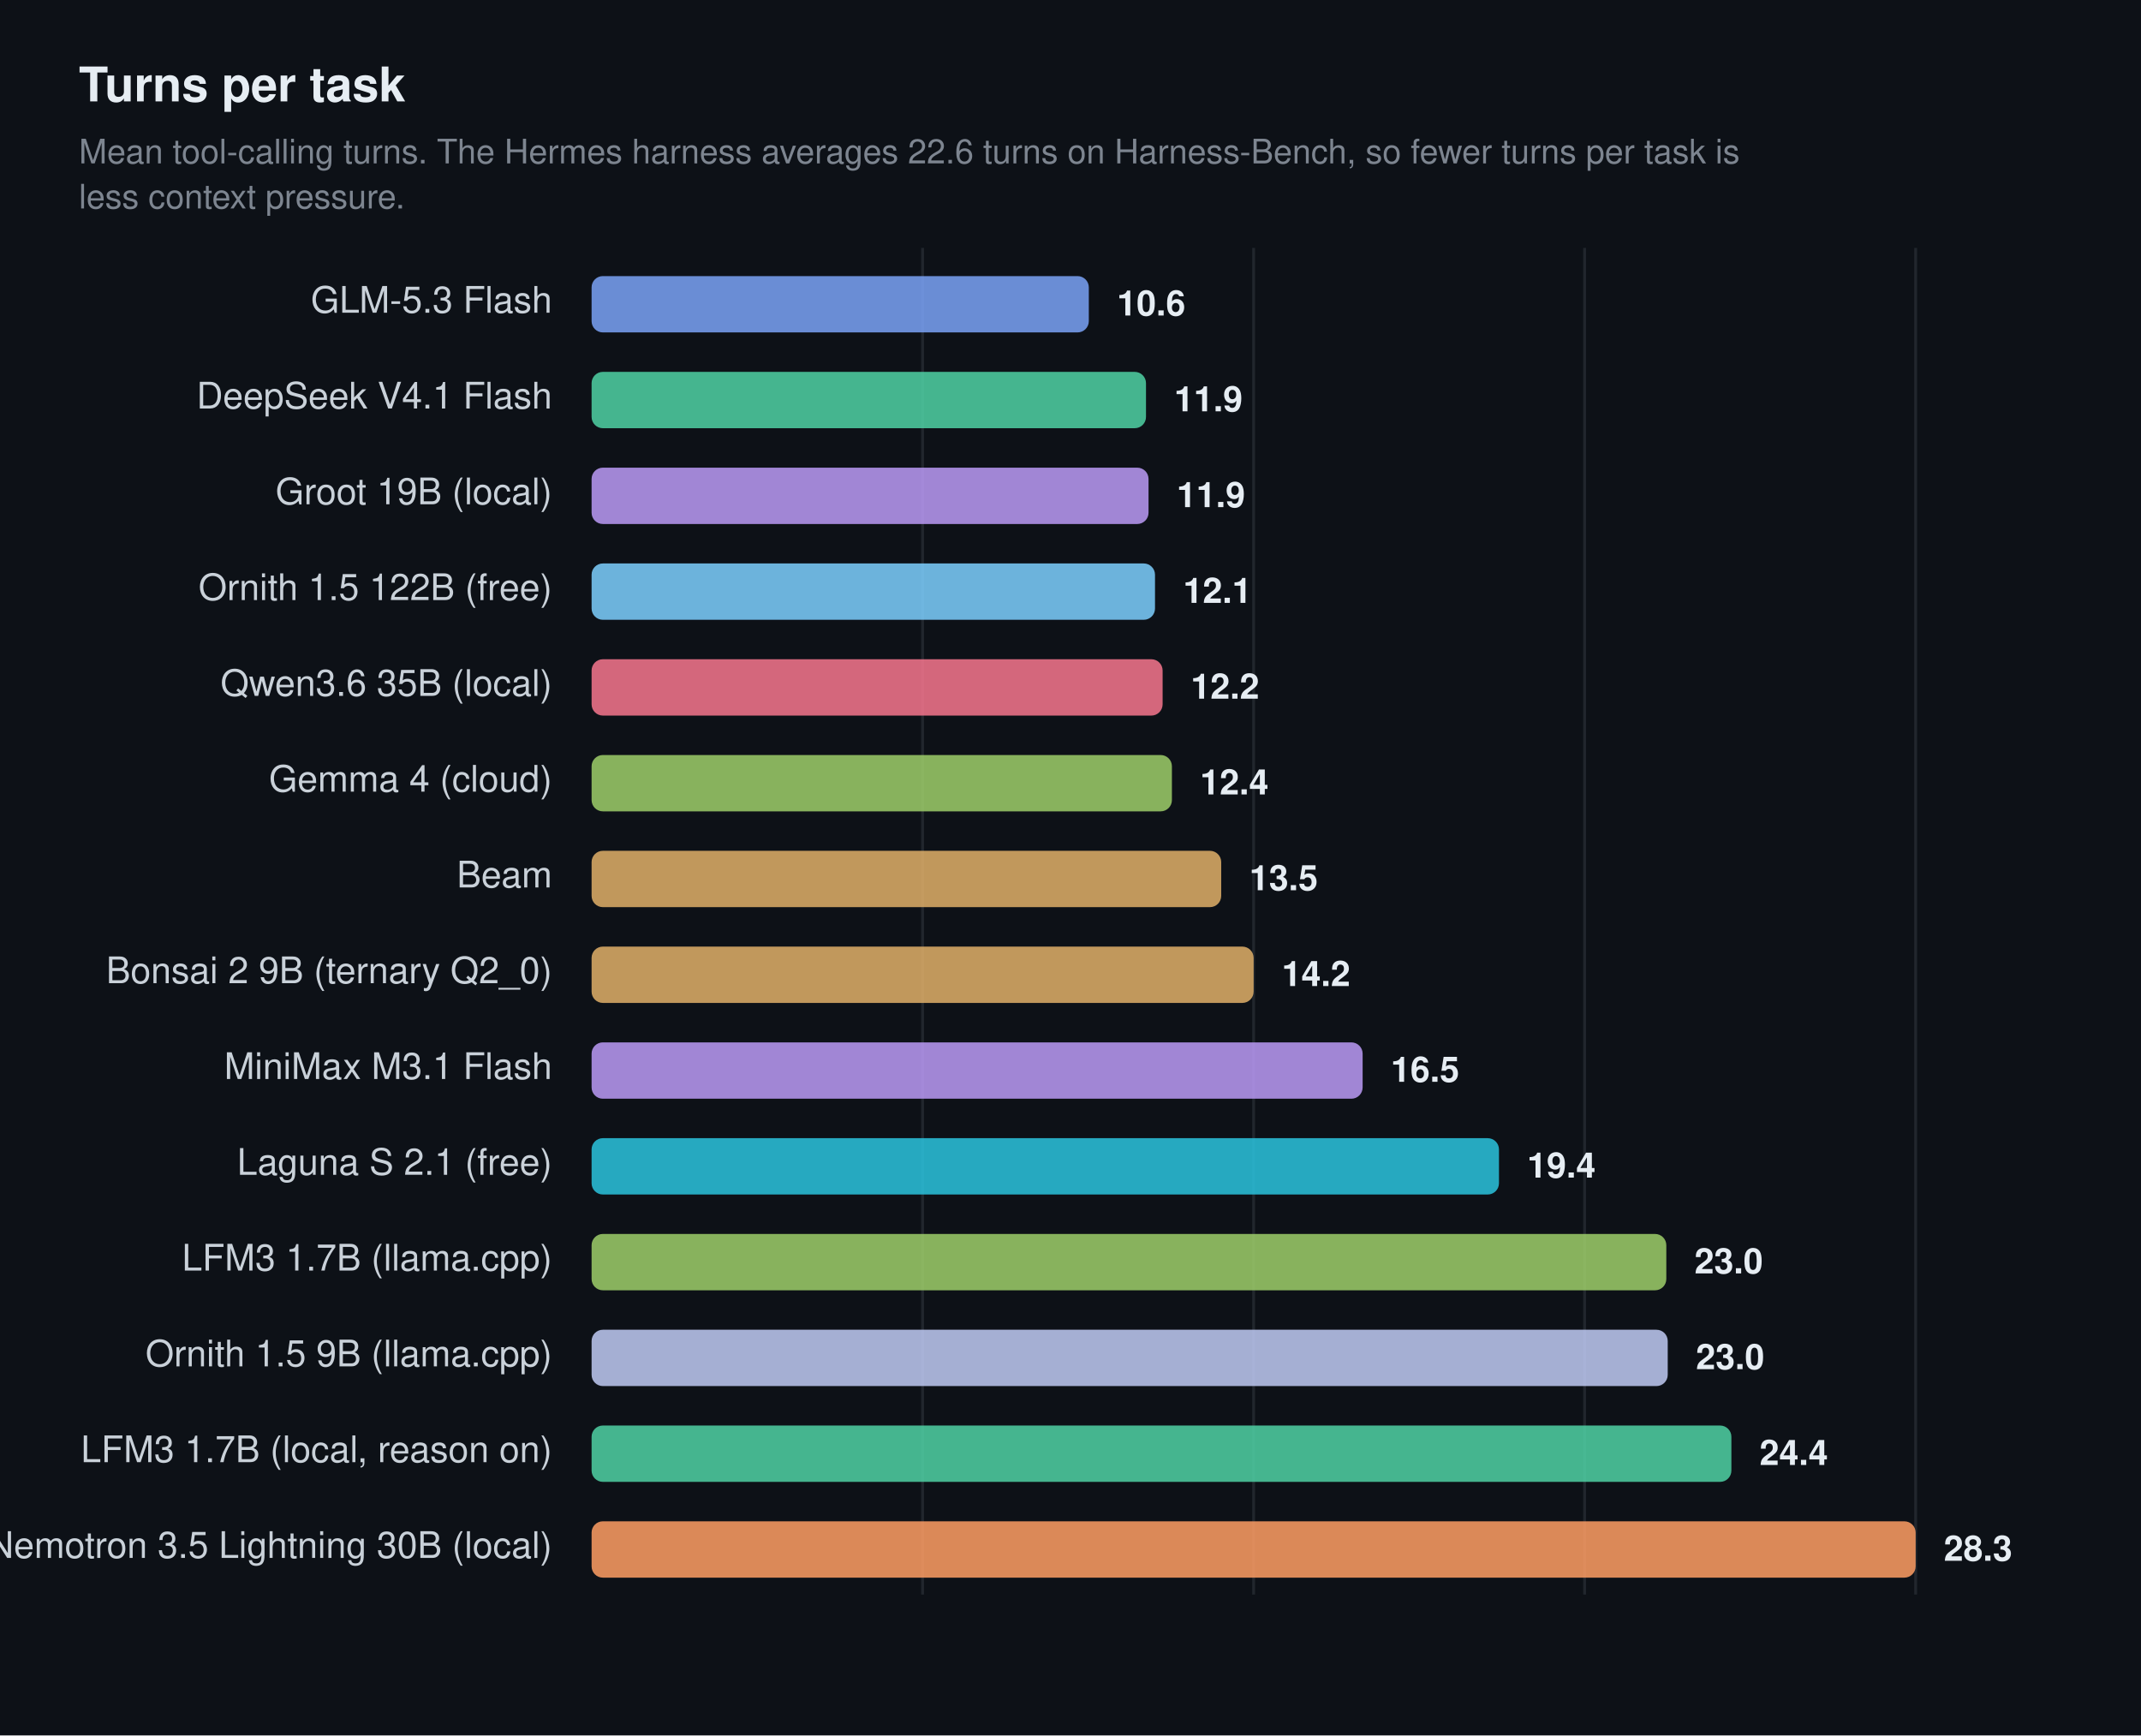
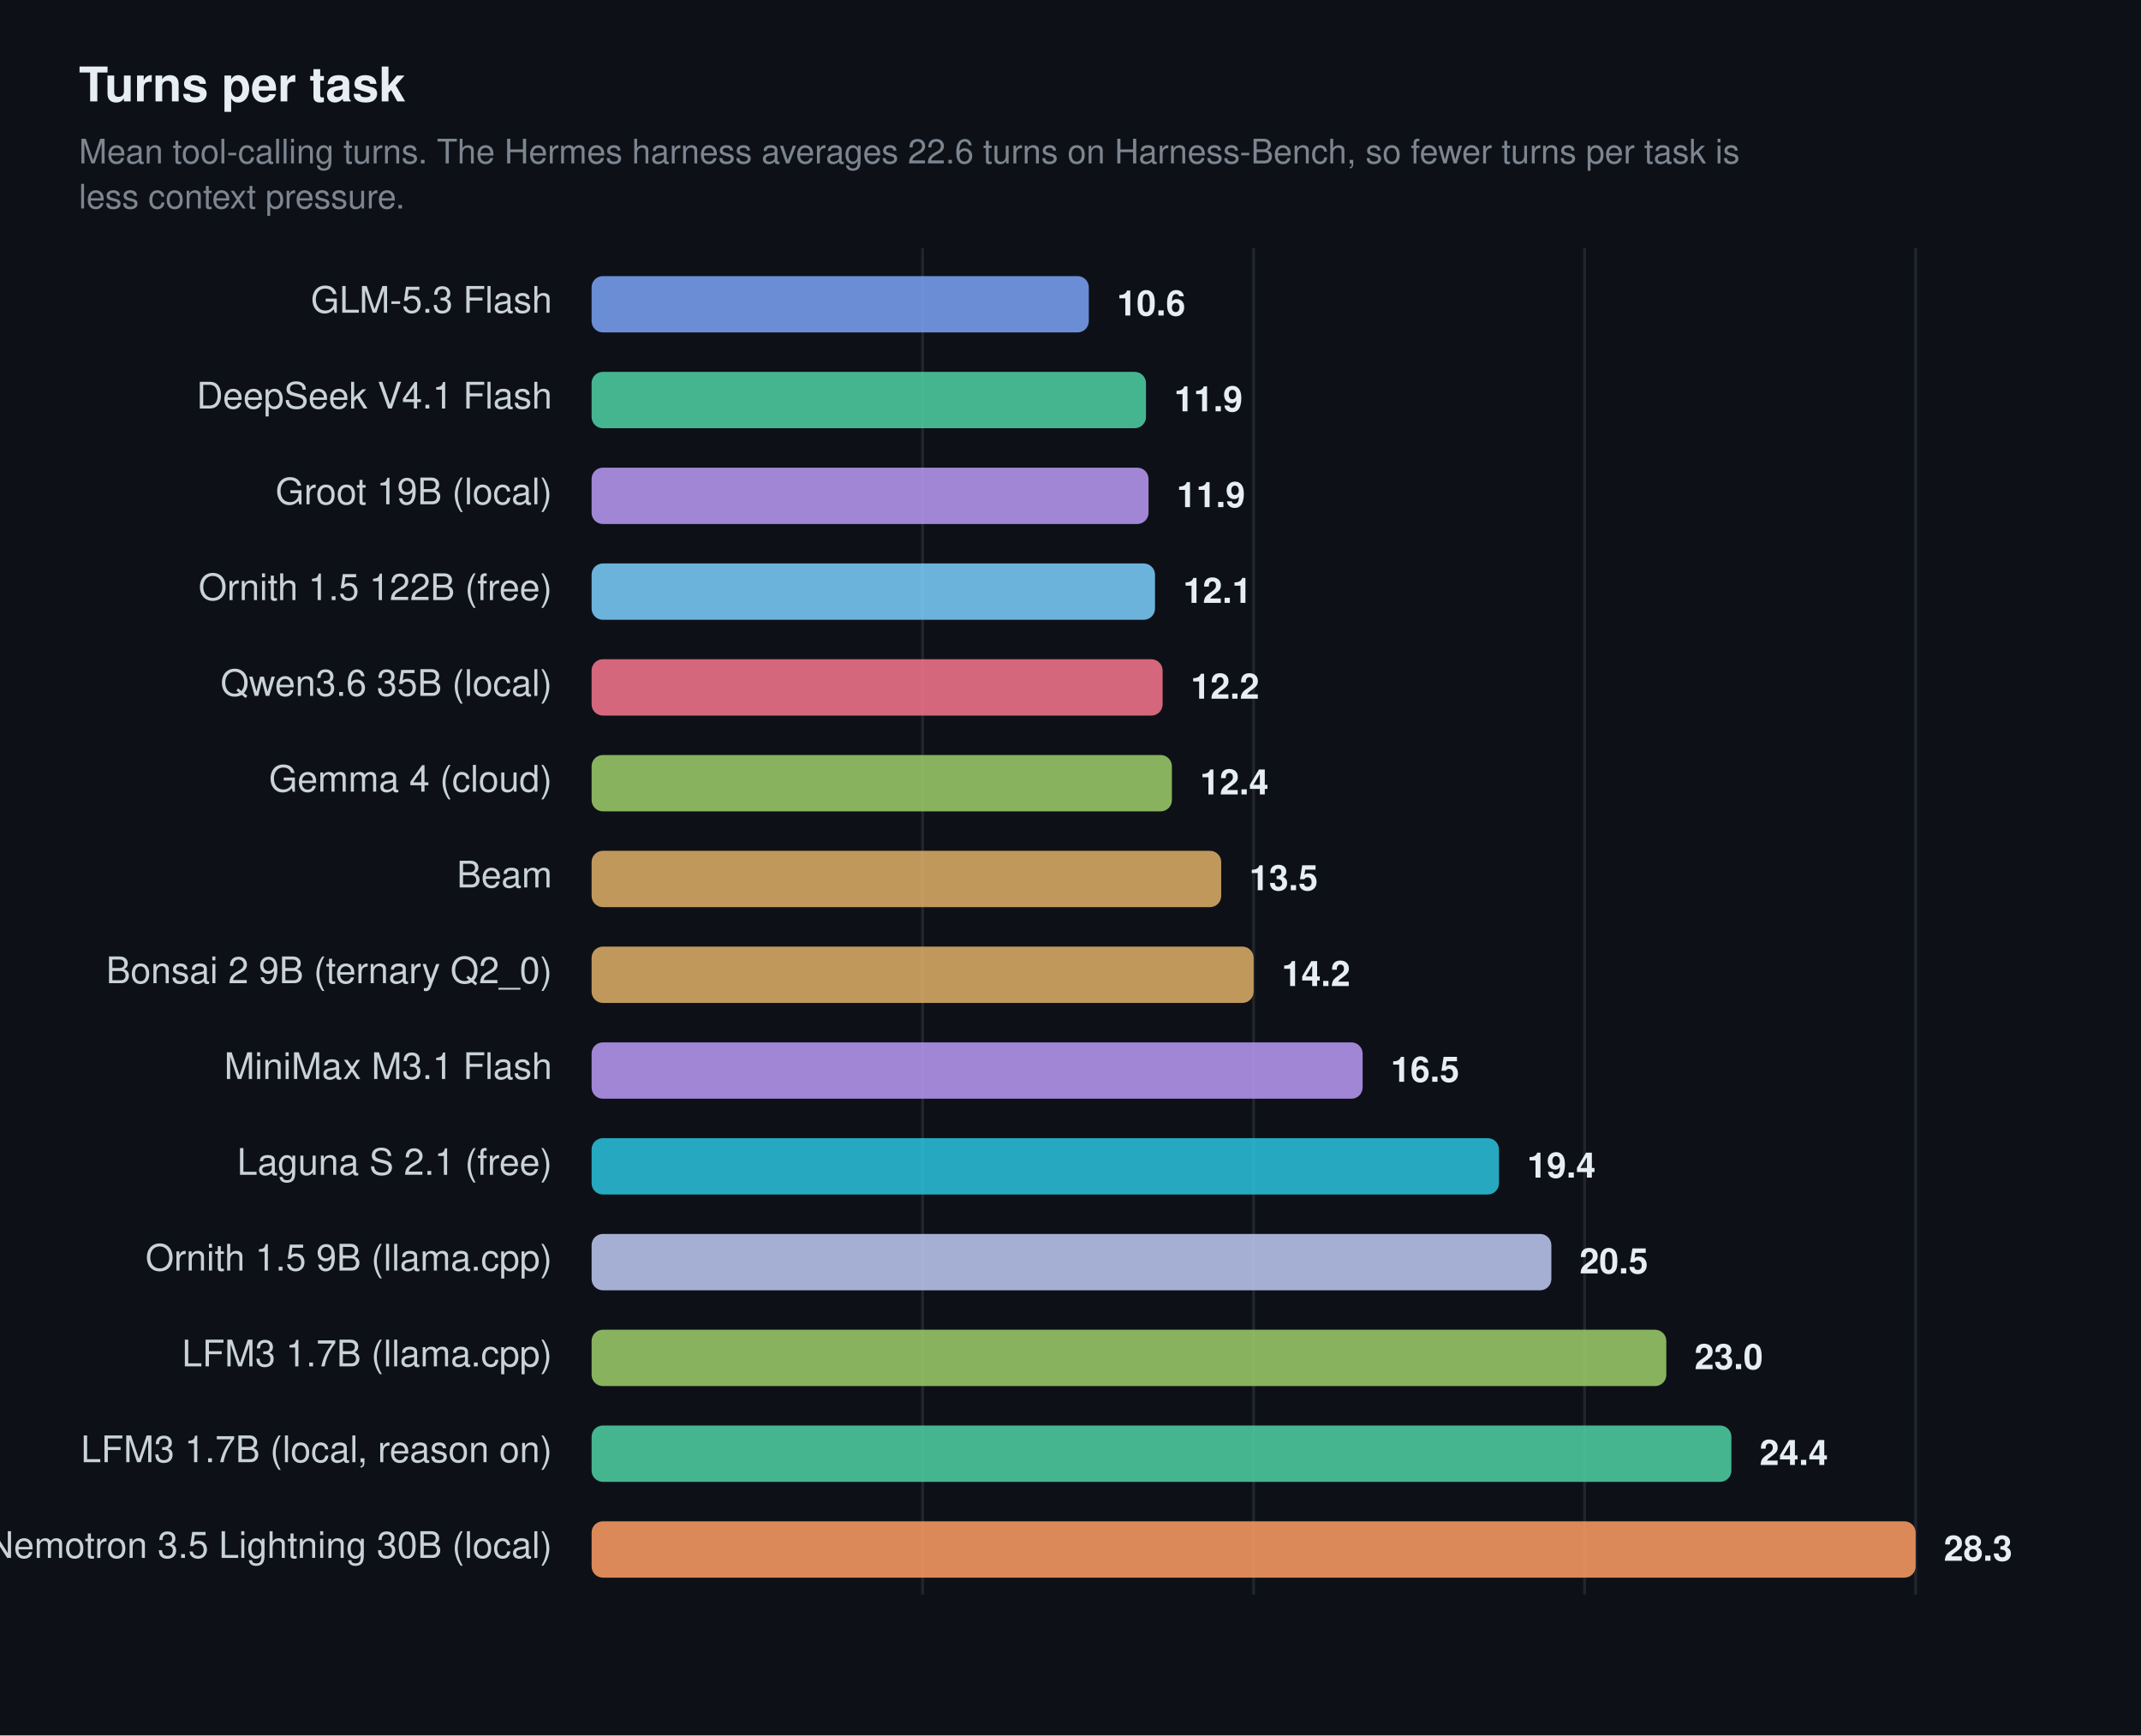
<svg xmlns="http://www.w3.org/2000/svg" width="760" height="616" viewBox="0 0 760 616" font-family="ui-sans-serif, -apple-system, Segoe UI, Helvetica, Arial, sans-serif">
  <rect width="100%" height="100%" fill="#0d1117" />
  <text x="28" y="36" fill="#e6edf3" font-size="17" font-weight="600">Turns per task</text>
  <text x="28" y="58" fill="#7d8590" font-size="12">Mean tool-calling turns. The Hermes harness averages 22.6 turns on Harness-Bench, so fewer turns per task is</text>
  <text x="28" y="74" fill="#7d8590" font-size="12">less context pressure.</text>
  <line x1="327.5" y1="88" x2="327.5" y2="566" stroke="#21262d" stroke-width="1" />
  <line x1="445.0" y1="88" x2="445.0" y2="566" stroke="#21262d" stroke-width="1" />
  <line x1="562.5" y1="88" x2="562.5" y2="566" stroke="#21262d" stroke-width="1" />
  <line x1="680.0" y1="88" x2="680.0" y2="566" stroke="#21262d" stroke-width="1" />
  <text x="196" y="111" fill="#c9d1d9" font-size="13" text-anchor="end">GLM-5.3 Flash</text>
  <rect x="210" y="98" width="176.5" height="20" rx="4" fill="#7aa2f7" opacity="0.85" />
  <text x="396.5" y="112" fill="#e6edf3" font-size="12.5" font-weight="600">10.6</text>
  <text x="196" y="145" fill="#c9d1d9" font-size="13" text-anchor="end">DeepSeek V4.1 Flash</text>
  <rect x="210" y="132" width="196.8" height="20" rx="4" fill="#4fd1a5" opacity="0.85" />
  <text x="416.8" y="146" fill="#e6edf3" font-size="12.5" font-weight="600">11.9</text>
  <text x="196" y="179" fill="#c9d1d9" font-size="13" text-anchor="end">Groot 19B (local)</text>
  <rect x="210" y="166" width="197.7" height="20" rx="4" fill="#bb9af7" opacity="0.85" />
  <text x="417.7" y="180" fill="#e6edf3" font-size="12.5" font-weight="600">11.9</text>
  <text x="196" y="213" fill="#c9d1d9" font-size="13" text-anchor="end">Ornith 1.5 122B (free)</text>
  <rect x="210" y="200" width="200.0" height="20" rx="4" fill="#7dcfff" opacity="0.85" />
  <text x="420.0" y="214" fill="#e6edf3" font-size="12.5" font-weight="600">12.1</text>
  <text x="196" y="247" fill="#c9d1d9" font-size="13" text-anchor="end">Qwen3.6 35B (local)</text>
  <rect x="210" y="234" width="202.7" height="20" rx="4" fill="#f7768e" opacity="0.85" />
  <text x="422.7" y="248" fill="#e6edf3" font-size="12.5" font-weight="600">12.2</text>
  <text x="196" y="281" fill="#c9d1d9" font-size="13" text-anchor="end">Gemma 4 (cloud)</text>
  <rect x="210" y="268" width="206.0" height="20" rx="4" fill="#9ece6a" opacity="0.85" />
  <text x="426.0" y="282" fill="#e6edf3" font-size="12.5" font-weight="600">12.4</text>
  <text x="196" y="315" fill="#c9d1d9" font-size="13" text-anchor="end">Beam</text>
  <rect x="210" y="302" width="223.5" height="20" rx="4" fill="#e0af68" opacity="0.85" />
  <text x="443.5" y="316" fill="#e6edf3" font-size="12.5" font-weight="600">13.5</text>
  <text x="196" y="349" fill="#c9d1d9" font-size="13" text-anchor="end">Bonsai 2 9B (ternary Q2_0)</text>
  <rect x="210" y="336" width="235.0" height="20" rx="4" fill="#e0af68" opacity="0.85" />
  <text x="455.0" y="350" fill="#e6edf3" font-size="12.5" font-weight="600">14.2</text>
  <text x="196" y="383" fill="#c9d1d9" font-size="13" text-anchor="end">MiniMax M3.1 Flash</text>
  <rect x="210" y="370" width="273.7" height="20" rx="4" fill="#bb9af7" opacity="0.85" />
  <text x="493.7" y="384" fill="#e6edf3" font-size="12.5" font-weight="600">16.5</text>
  <text x="196" y="417" fill="#c9d1d9" font-size="13" text-anchor="end">Laguna S 2.1 (free)</text>
  <rect x="210" y="404" width="322.1" height="20" rx="4" fill="#2ac3de" opacity="0.85" />
  <text x="542.1" y="418" fill="#e6edf3" font-size="12.5" font-weight="600">19.4</text>
-   <text x="196" y="451" fill="#c9d1d9" font-size="13" text-anchor="end">LFM3 1.7B (llama.cpp)</text>
-   <rect x="210" y="438" width="381.5" height="20" rx="4" fill="#9ece6a" opacity="0.85" />
-   <text x="601.5" y="452" fill="#e6edf3" font-size="12.5" font-weight="600">23.0</text>
-   <text x="196" y="485" fill="#c9d1d9" font-size="13" text-anchor="end">Ornith 1.5 9B (llama.cpp)</text>
-   <rect x="210" y="472" width="382.0" height="20" rx="4" fill="#c0caf5" opacity="0.85" />
-   <text x="602.0" y="486" fill="#e6edf3" font-size="12.5" font-weight="600">23.0</text>
+   <text x="196" y="451" fill="#c9d1d9" font-size="13" text-anchor="end">Ornith 1.5 9B (llama.cpp)</text>
+   <rect x="210" y="438" width="340.7" height="20" rx="4" fill="#c0caf5" opacity="0.85" />
+   <text x="560.7" y="452" fill="#e6edf3" font-size="12.5" font-weight="600">20.5</text>
+   <text x="196" y="485" fill="#c9d1d9" font-size="13" text-anchor="end">LFM3 1.7B (llama.cpp)</text>
+   <rect x="210" y="472" width="381.5" height="20" rx="4" fill="#9ece6a" opacity="0.85" />
+   <text x="601.5" y="486" fill="#e6edf3" font-size="12.5" font-weight="600">23.0</text>
  <text x="196" y="519" fill="#c9d1d9" font-size="13" text-anchor="end">LFM3 1.7B (local, reason on)</text>
  <rect x="210" y="506" width="404.6" height="20" rx="4" fill="#4fd1a5" opacity="0.85" />
  <text x="624.6" y="520" fill="#e6edf3" font-size="12.5" font-weight="600">24.4</text>
  <text x="196" y="553" fill="#c9d1d9" font-size="13" text-anchor="end">Nemotron 3.5 Lightning 30B (local)</text>
  <rect x="210" y="540" width="470.0" height="20" rx="4" fill="#ff9e64" opacity="0.85" />
  <text x="690.0" y="554" fill="#e6edf3" font-size="12.5" font-weight="600">28.3</text>
</svg>
